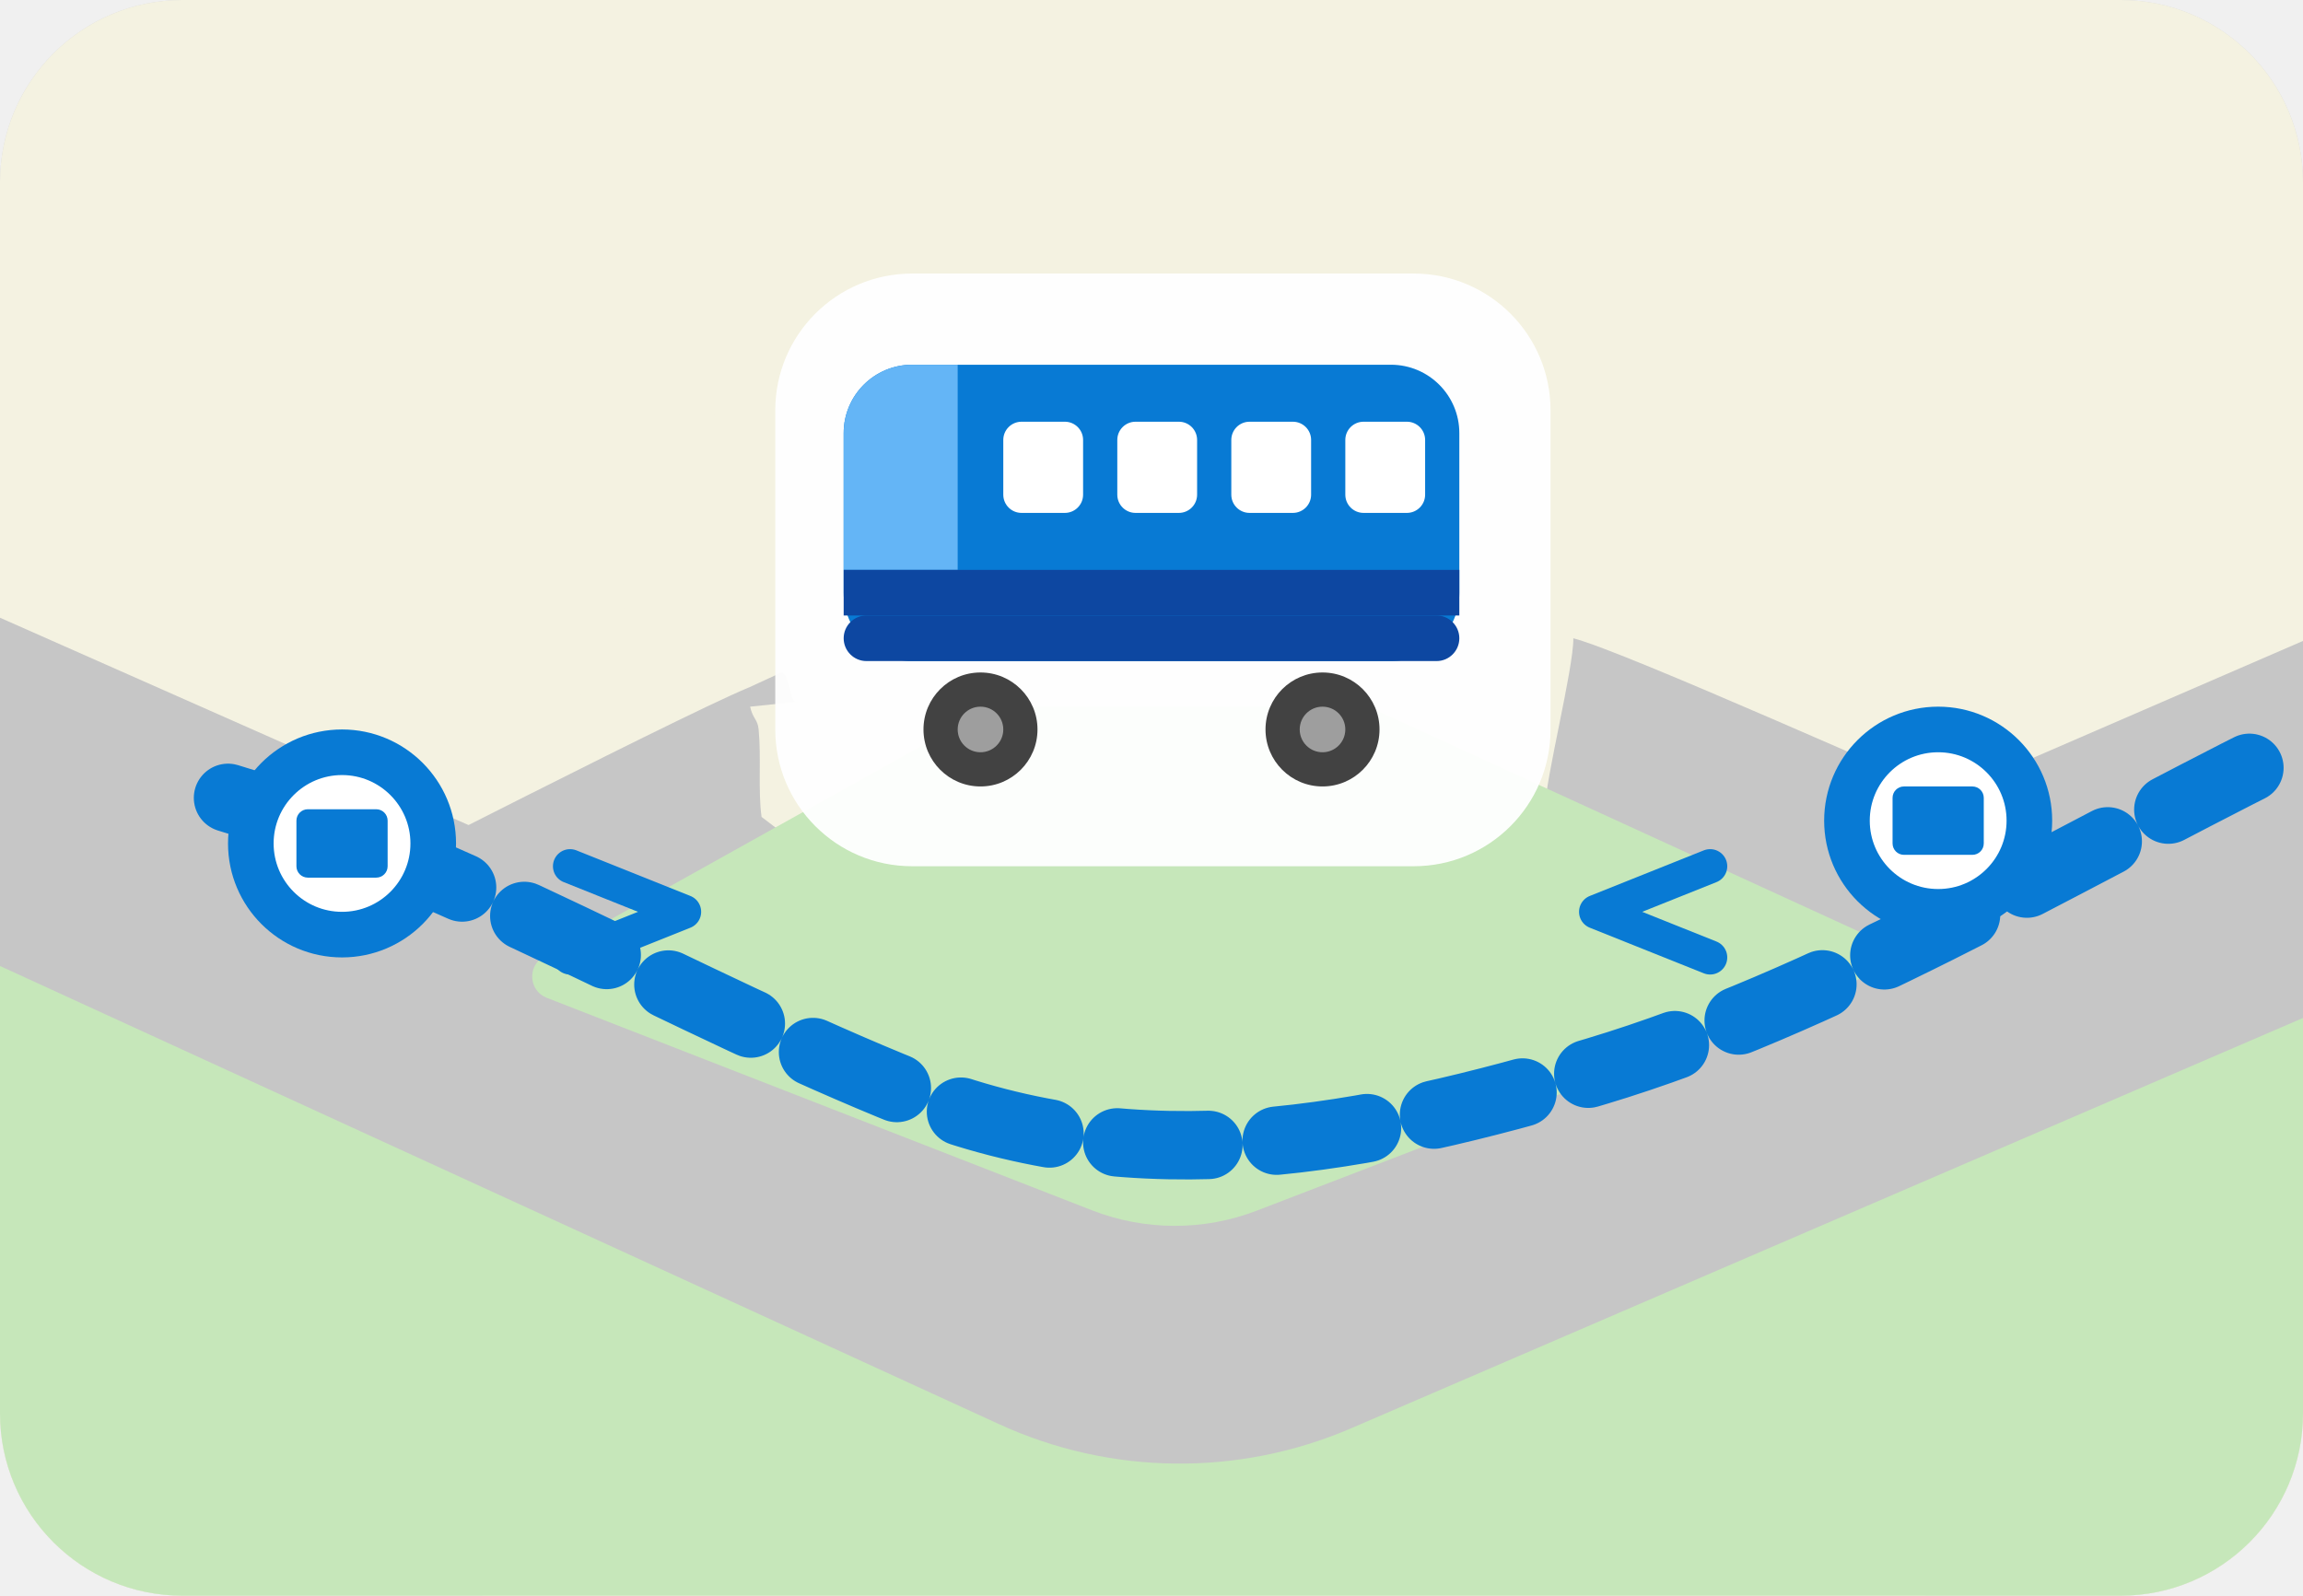
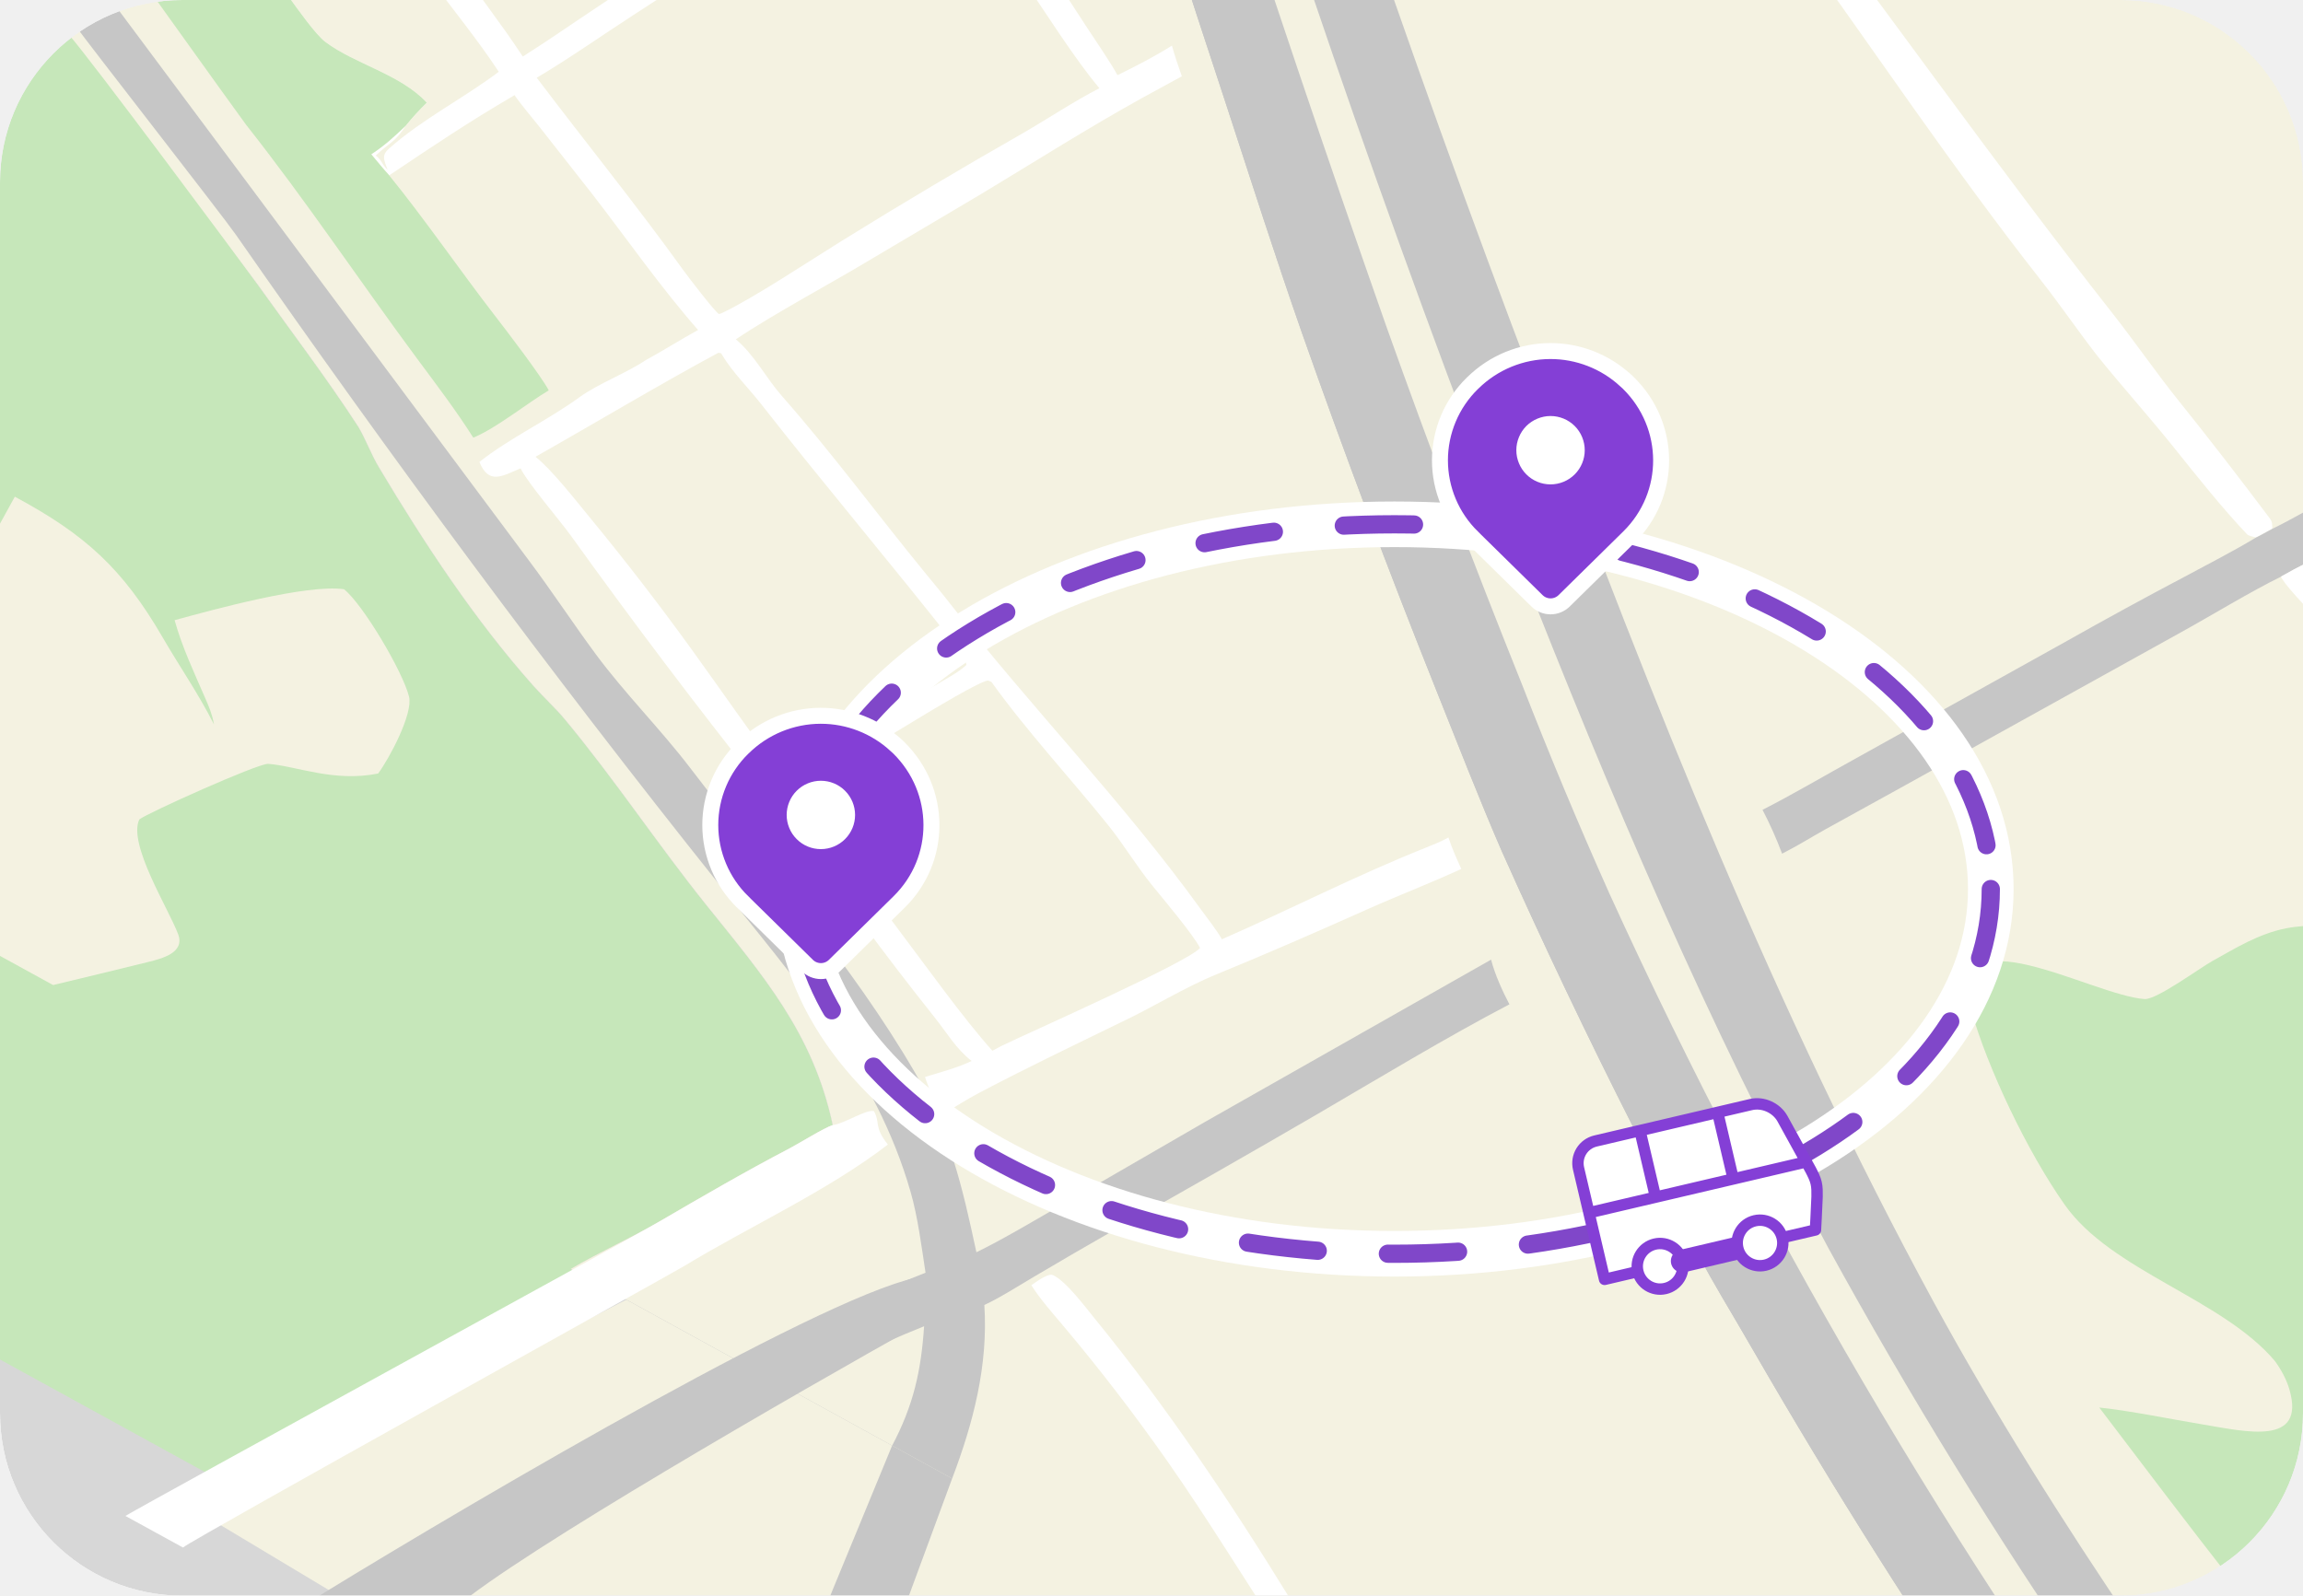
<svg xmlns="http://www.w3.org/2000/svg" width="101" height="70" viewBox="0 0 101 70" fill="none">
-   <g clip-path="url(#clip0_shuttle_bus)">
-     <path d="M0 8C0 3.582 3.582 0 8 0H93C97.418 0 101 3.582 101 8V62C101 66.418 97.418 70 93 70H8C3.582 70 0 66.418 0 62V8Z" fill="#D7D7D7" />
-     <g clip-path="url(#clip1_shuttle_bus)">
-       <rect width="101" height="70" fill="#F4F2E1" />
-       <path d="M42.229 13.992C42.289 13.863 42.384 13.118 42.439 12.871C43.24 11.81 45.122 11.449 46.347 11.144C48.323 10.653 49.952 11.229 51.745 11.963C52.735 12.751 51.787 13.048 52.307 13.783C52.869 13.42 53.226 13.227 53.828 12.933C54.805 13.107 56.208 13.39 56.994 14.002C57.555 14.462 57.439 14.475 57.719 15.226C57.459 15.503 57.543 15.634 57.519 16.105C58.752 16.234 58.674 16.469 59.732 16.854C60.489 16.516 61.267 16.2 61.961 15.749C63.173 16.469 62.29 16.632 62.626 17.435C63.115 17.253 63.637 17.046 64.139 16.915C65.166 17.184 66.536 17.534 67.491 17.994C68.082 18.587 67.885 30.009 67.753 31.593C69.994 32.167 73.799 33.552 76.026 34.446C80.727 36.334 90.904 39.181 93.507 43.618C93.628 43.828 93.74 44.042 93.842 44.261C94.069 44.931 94.368 45.75 94.558 46.415C94.699 46.906 94.839 47.479 94.877 47.987C95.333 54.148 95.288 58.234 91.41 63.119C91.979 63.324 92.346 64.188 92.594 65.071C92.757 65.649 92.911 66.435 92.582 66.983C91.988 67.972 65.972 75.682 63.194 76.418C46.757 80.773 37.184 76.491 22.242 70.426C17.466 68.487 12.316 66.742 7.86 64.138C4.442 62.126 1.976 58.824 1.017 54.976C0.01 51.095 0.114 45.632 2.21 42.076C2.61 41.456 2.952 41.063 3.424 40.507C7.107 37.135 15.201 34.78 19.82 32.632C21.213 31.984 24.533 30.7 26.002 30.317L27.435 29.745C27.375 28.174 27.2 20.549 27.453 19.443C28.396 18.016 30.728 17.921 32.21 18.422C32.232 18.35 32.268 18.008 32.262 17.948C32.095 16.17 33.994 15.919 35.229 15.439C36.071 15.735 36.507 15.922 37.306 16.321C36.956 14.062 38.835 13.943 40.59 13.405C41.3 13.591 41.564 13.685 42.229 13.992Z" fill="#F4F2E1" />
-       <path d="M108.5 39.5L87.5 45.5L78.5 48L60 52.5H40L8.5 43L-4.5 39.5L-5.5 33L-9 39.5L-12.5 43L-17 77.5L10 79L104 73L108.5 39.5Z" fill="#C6E7BA" />
-       <path d="M33.271 30L31.392 30.828L34.271 29.5C34.662 29.532 34.624 30.976 35 30.781L32.897 31C33.022 31.552 33.226 31.541 33.271 32C33.389 33.215 33.24 34.692 33.399 35.837L34.271 36.5C34.562 36.749 33.744 36.569 33.771 37C33.866 38.524 27.587 39.384 27.721 40.886C29.245 41.267 32.423 42.774 33.206 42.916C33.382 43.519 33.352 44.238 33.361 44.875L34.396 45.311C36.779 46.415 39.476 47.447 41.896 48.532C43.047 49.047 46.694 50.742 47.758 50.925L47.872 50.865C48.544 50.648 49.212 50.419 49.876 50.179C51.542 49.019 65.826 42.693 67.878 42.172C67.754 41.129 67.754 40.691 67.724 38.907C67.708 37.824 67.661 36.566 67.751 35.503C67.769 34.2 69.016 29.303 69 28C71.24 28.574 84.274 34.442 86.5 35.337C91.201 37.224 90.904 39.181 93.508 43.618C93.629 43.828 93.74 44.042 93.843 44.261C92.381 45.233 87.287 47.755 85.533 48.605C76.115 53.168 65.371 58.661 54.703 58.939C50.38 59.043 46.07 58.449 41.937 57.18C37.527 55.846 32.359 53.346 28.129 51.376C23.035 49.019 17.927 46.693 12.806 44.396C10.45 43.36 8.08 42.352 5.698 41.374C5.067 41.12 3.727 40.793 3.424 40.507C7.108 37.135 8.381 42.148 13 40C14.392 39.353 31.801 30.383 33.271 30Z" fill="#C6C6C6" />
-       <path d="M110.5 38.5L86.5 47.5L67 53.5L37 52.5L39.5 59L-9.878 37H-15.5L-7 24L23.5 37.5H19.5L27 45.5L51 51.5L84 42.5L80.5 37L110.5 24V38.5Z" fill="#C6C6C6" />
-       <path d="M43.817 62.476L-3 41L-2.5 37L53 57.5L97.5 38.5L106 42.5L59.262 62.653C54.321 64.784 48.708 64.719 43.817 62.476Z" fill="#C6C6C6" />
-       <path d="M47.892 53.094L23.977 43.771C23.189 43.464 23.114 42.378 23.853 41.966L43.5 31H60L81.841 41.01C82.645 41.379 82.609 42.535 81.783 42.853L55.114 53.11C52.789 54.004 50.213 53.998 47.892 53.094Z" fill="#C6E7BA" />
+   <g clip-path="url(#clip0_1534_692)">
+     <mask id="mask0_1534_692" style="mask-type:luminance" maskUnits="userSpaceOnUse" x="0" y="0" width="101" height="70">
+       <path d="M0 8C0 3.582 3.582 0 8 0H93C97.418 0 101 3.582 101 8V62C101 66.418 97.418 70 93 70H8C3.582 70 0 66.418 0 62V8Z" fill="white" />
+     </mask>
+     <g mask="url(#mask0_1534_692)">
+       <mask id="mask1_1534_692" style="mask-type:luminance" maskUnits="userSpaceOnUse" x="0" y="0" width="101" height="70">
+         <path d="M0 8C0 3.582 3.582 0 8 0H93C97.418 0 101 3.582 101 8V62C101 66.418 97.418 70 93 70H8C3.582 70 0 66.418 0 62V8Z" fill="white" />
+       </mask>
+       <g mask="url(#mask1_1534_692)">
+         <path d="M0 8C0 3.582 3.582 0 8 0H93C97.418 0 101 3.582 101 8V62C101 66.418 97.418 70 93 70H8C3.582 70 0 66.418 0 62V8Z" fill="#D7D7D7" />
+         <mask id="mask2_1534_692" style="mask-type:luminance" maskUnits="userSpaceOnUse" x="-31" y="-65" width="186" height="181">
+           <path d="M32.073 -64.807L154.062 2.188L91.797 115.566L-30.192 48.572L32.073 -64.807Z" fill="white" />
+         </mask>
+         <g mask="url(#mask2_1534_692)">
+           <path d="M144.357 -3.142L143.5 -3.613L141.268 -4.838L123.342 -14.683L121.188 -15.866L116.257 -18.574L113.721 -19.967L93.886 -30.86L92.533 -31.602L79.004 -39.033L77.634 -39.785L69.828 -44.072L68.705 -44.688L49.507 -55.232L47.437 -56.368L45.454 -57.457L44.466 -58L44.039 -57.223L43.492 -56.226L41.409 -52.433L40.327 -50.463L37.807 -45.874L34.45 -39.762L33.097 -37.298L30.178 -31.983L29.513 -30.771L27.559 -27.214L26.813 -25.855L22.528 -18.053L21.157 -15.557L16.401 -6.895L15.683 -5.589L12.678 -0.116L10.1 4.578L9.357 5.93L8.401 7.671L8.154 8.121L0.65 21.785L-2.024 26.653L-2.833 28.128L-8 37.536L-3.829 39.827L-2.096 40.778L2.329 43.208L25.023 55.671L27.547 57.057L32.433 59.741L34.722 60.998L39.125 63.416L41.757 64.861L57.161 73.321L59.326 74.51L68.589 79.597L70.071 80.411L91.891 92.394L94.972 86.784L96.853 83.358L97.645 81.917L99.093 79.28L100.123 77.405L119.724 50.796L122.083 46.5L118.668 43.636L122.083 37.417L122.751 36.201L136.458 11.241L137.114 10.047L141.248 2.52L142.392 0.437L143.987 -2.467L144.357 -3.142Z" fill="#F4F2E1" />
+           <path d="M94.973 86.785C94.17 85.578 92.804 83.896 91.9 82.72C90.305 80.644 88.731 78.553 87.181 76.447C82.712 70.425 78.484 64.253 74.507 57.946C73.981 57.112 73.445 56.28 72.912 55.449C71.302 52.941 69.91 50.324 68.473 47.734C66.142 43.568 63.915 39.356 61.793 35.101C60.666 32.784 59.494 30.123 58.43 27.765C55.999 22.38 53.684 16.956 51.485 11.496C50.12 8.088 48.805 4.524 47.511 1.091C45.507 -4.172 43.543 -9.446 41.617 -14.73C38.85 -22.181 36.135 -29.646 33.472 -37.125C31.748 -41.75 30.063 -46.386 28.416 -51.031L25.06 -44.919L23.707 -42.456L20.788 -37.141L20.122 -35.928L18.168 -32.371L17.422 -31.012L13.137 -23.21L11.767 -20.714L7.01 -12.053L6.293 -10.746L3.287 -5.273L0.709 -0.579L-0.033 0.773L-0.99 2.514L-1.236 2.964L-8.741 16.628L-11.414 21.496L-12.224 22.971L-17.391 32.379L-12.827 34.885L-10.931 35.926L-6.09 38.584L18.737 52.219L21.498 53.736L26.844 56.672L29.348 58.047L34.165 60.692L37.044 62.273L53.897 71.528L56.266 72.829L66.4 78.394L68.021 79.285L91.892 92.394L94.973 86.785Z" fill="#F4F2E1" />
+           <path d="M9 66.5L27.5 57L32.5 58L52.5 67.5L59 74L24 75.5L9 66.5Z" fill="#F4F2E1" />
+           <path d="M41.842 -29.424C41.638 -29.912 41.522 -30.218 41.459 -30.742C39.755 -29.595 37.769 -28.523 36.002 -27.372C34.933 -26.675 33.874 -25.961 32.827 -25.23C32.003 -24.646 31.219 -24.036 30.372 -23.482C29.98 -24.107 29.458 -24.718 29.006 -25.312C28.57 -25.884 28.047 -26.708 27.561 -27.215L26.815 -25.857L22.53 -18.055L21.16 -15.559L16.403 -6.897L15.685 -5.591L12.68 -0.118C13.035 0.374 13.846 1.523 14.273 1.842C15.581 2.821 17.554 3.251 18.716 4.502C18.345 4.872 18.118 5.112 17.79 5.519C17.256 6.023 16.894 6.364 16.283 6.767C16.527 7.054 16.821 7.421 17.071 7.691C19.006 6.394 20.502 5.381 22.566 4.175C22.834 4.57 23.373 5.203 23.684 5.597L25.956 8.49C27.515 10.502 28.933 12.556 30.615 14.476C29.856 14.889 29.098 15.376 28.323 15.796C27.473 16.369 26.226 16.833 25.413 17.426C24.041 18.425 22.323 19.232 21.024 20.265C21.439 21.274 22.018 20.888 22.829 20.546C23.143 21.184 24.501 22.764 25.028 23.487C27.733 27.252 30.527 30.952 33.41 34.583C33.055 34.837 32.786 34.939 32.379 35.057C32.473 35.314 32.56 35.481 32.682 35.724C33.206 35.68 33.457 35.549 33.919 35.327C34.921 36.967 36.634 38.875 37.792 40.456C38.82 41.859 39.915 43.281 40.998 44.643C41.53 45.311 41.942 46.028 42.611 46.541C42.05 46.825 41.19 47.052 40.567 47.244C40.734 47.774 41.033 48.404 41.316 48.883C41.852 48.587 42.366 48.244 42.919 47.953C44.975 46.868 47.053 45.874 49.139 44.856C50.534 44.201 51.933 43.322 53.355 42.74C55.598 41.821 57.797 40.859 60.009 39.87C61.363 39.265 62.729 38.745 64.086 38.119C63.869 37.635 63.69 37.245 63.522 36.739C63.247 36.898 62.809 37.075 62.507 37.195C59.477 38.401 56.572 39.9 53.587 41.204C53.346 40.777 52.95 40.288 52.658 39.883C49.268 35.183 45.203 31.017 41.647 26.455C41.294 26.001 40.917 25.552 40.551 25.104C38.446 22.533 36.479 19.853 34.28 17.36C33.603 16.589 33.08 15.559 32.27 14.886C33.996 13.729 36.443 12.435 38.292 11.318L43.007 8.524C45.363 7.107 47.695 5.623 50.1 4.292C50.675 3.974 51.255 3.662 51.831 3.347C51.666 2.88 51.531 2.48 51.395 2.002C50.569 2.516 49.879 2.867 49.01 3.297C48.624 2.611 48.054 1.797 47.619 1.128C46.053 -1.279 44.485 -3.772 42.53 -5.882C41.955 -6.501 41.465 -7.062 40.961 -7.739C42.912 -9.026 45.259 -10.339 47.28 -11.584C47.088 -12.05 46.953 -12.408 46.854 -12.901C44.599 -11.594 42.337 -10.076 40.047 -8.902C39.438 -9.97 38.588 -11.194 37.914 -12.247C36.452 -14.561 34.955 -16.854 33.426 -19.125C32.595 -20.365 31.765 -21.292 31.034 -22.612C31.904 -23.264 32.794 -23.854 33.67 -24.492C34.7 -25.24 35.733 -26.16 36.813 -26.82C38.415 -27.8 40.169 -28.563 41.842 -29.424Z" fill="white" />
+           <path d="M30.024 -21.734C29.097 -21.23 27.587 -20.148 26.701 -19.507L23.389 -17.12C22.685 -16.608 21.909 -15.982 21.159 -15.554L16.402 -6.893C17.158 -5.824 17.801 -4.804 18.475 -3.682C18.856 -3.048 19.519 -2.378 19.945 -1.743C20.898 -0.323 21.996 1.052 22.927 2.481C24.012 1.797 25.156 0.997 26.234 0.283L33.089 -4.288C34.39 -5.185 35.709 -6.055 37.046 -6.898C37.716 -7.328 38.415 -7.811 39.112 -8.183C38.304 -9.542 37.226 -11.009 36.333 -12.327L32.059 -18.712C31.38 -19.736 30.689 -20.684 30.024 -21.734Z" fill="#F4F2E1" />
+           <path d="M21.874 3.149C20.992 1.802 19.826 0.369 18.859 -0.938C17.693 -2.515 16.744 -3.948 15.685 -5.586L12.68 -0.113C13.035 0.379 13.846 1.528 14.273 1.847C15.581 2.826 17.554 3.256 18.716 4.506C18.345 4.876 18.118 5.117 17.79 5.524C17.316 6.256 17.09 6.246 16.48 6.821C16.772 7.061 16.719 7.176 16.996 7.451C16.846 7.008 16.711 6.827 17.072 6.507C18.531 5.217 20.317 4.32 21.874 3.149Z" fill="#F4F2E1" />
+           <path d="M39.968 -6.879L39.926 -6.911C39.684 -6.961 38.841 -6.351 38.567 -6.177C37.774 -5.671 36.977 -5.169 36.178 -4.671C33.349 -2.933 30.546 -1.154 27.769 0.666C26.424 1.536 24.897 2.61 23.539 3.41C25.672 6.236 27.913 8.993 29.982 11.873C30.174 12.14 31.316 13.631 31.527 13.778L31.667 13.73C33.027 13.088 35.514 11.437 36.901 10.576C39.53 8.945 42.189 7.363 44.877 5.832C45.978 5.194 47.093 4.449 48.215 3.869C47.116 2.568 45.825 0.497 44.814 -0.97C43.156 -3.378 41.957 -4.791 39.968 -6.879Z" fill="#F4F2E1" />
+           <path d="M31.627 15.498C31.585 15.491 31.544 15.484 31.502 15.477C29.186 16.714 25.629 18.829 23.484 20.038C24.184 20.584 25.254 21.956 25.864 22.698C27.402 24.567 28.882 26.483 30.3 28.444C31.621 30.268 32.897 32.147 34.278 33.933C34.315 33.976 34.393 34.101 34.446 34.081C35.834 33.559 37.029 32.489 38.279 31.714C39.17 31.161 40.001 30.689 40.88 30.143C41.322 29.868 42.041 29.507 42.383 29.167C42.358 28.947 42.106 28.573 41.964 28.391C39.147 24.801 36.191 21.318 33.378 17.722C32.838 17.032 32.113 16.317 31.674 15.578L31.627 15.498Z" fill="#F4F2E1" />
+           <path d="M43.481 29.914L43.33 29.852C42.617 29.93 36.166 34.108 34.922 34.733C35.377 35.433 35.864 36.03 36.358 36.702L39.361 40.723C40.543 42.287 42.24 44.669 43.522 46.094L43.902 45.891C45.103 45.306 52.084 42.221 52.63 41.585C52.313 40.976 51.027 39.454 50.503 38.806C49.858 38.008 49.246 37.006 48.653 36.265C46.986 34.181 45.027 32.078 43.481 29.914Z" fill="#F4F2E1" />
+           <path d="M0.65 -2L-6 19.5L-2.024 26.653L-2.833 28.128L-8 37.536L-3.829 39.827L-2.096 40.778L-13 52.5L9.694 64.963C10.963 64.214 27.674 54.312 28.912 53.592C30.81 52.485 32.681 51.397 34.63 50.377C35.077 50.143 36.134 49.481 36.522 49.356C35.658 45.312 33.472 42.814 30.954 39.673C28.832 37.027 26.938 34.162 24.771 31.557C24.342 31.042 23.855 30.605 23.416 30.113C20.814 27.191 18.623 23.855 16.618 20.502C16.281 19.938 16.053 19.3 15.721 18.732C14.331 16.592 12.78 14.558 11.297 12.481C10.327 11.165 1.663 -0.851 0.65 -2Z" fill="#C6E7BA" />
+           <path d="M16.585 33.932C17.079 33.264 18.123 31.305 17.938 30.558C17.663 29.456 15.928 26.528 15.089 25.849C13.476 25.611 9.354 26.741 7.658 27.206C7.977 28.368 8.517 29.509 8.994 30.611C9.179 31.036 9.302 31.324 9.385 31.778C8.692 30.411 7.884 29.257 7.134 27.963C5.376 24.933 3.725 23.441 0.65 21.789L-2.024 26.657L-2.833 28.131L-8 37.539L-3.829 39.83L-2.096 40.782L2.329 43.212C3.721 42.875 5.12 42.544 6.506 42.198C7.116 42.046 8.115 41.794 7.813 40.983C7.401 39.877 5.6 37.034 6.109 35.948C6.418 35.687 11.328 33.478 11.761 33.509C12.998 33.6 14.64 34.326 16.585 33.932Z" fill="#F4F2E1" />
+           <path d="M4.5 -0.5L3.544 1.241L3.297 1.691C4.31 2.839 10.327 11.165 11.298 12.481C12.78 14.558 14.331 16.592 15.721 18.732C16.053 19.3 16.281 19.938 16.619 20.502C18.623 23.855 20.814 27.191 23.416 30.113C23.855 30.605 24.342 31.042 24.771 31.557C26.938 34.162 28.832 37.027 30.954 39.673C33.472 42.814 35.658 45.312 36.522 49.356C36.134 49.481 35.077 50.143 34.63 50.377C32.681 51.396 30.81 52.485 28.912 53.592C27.674 54.312 26.292 54.923 25.023 55.671L27.547 57.057L32.433 59.741L34.722 60.998L39.125 63.416L41.757 64.861C42.687 62.416 43.342 59.89 43.169 57.246C43.795 56.965 44.758 56.355 45.369 55.994C46.537 55.303 47.71 54.621 48.89 53.948C51.848 52.289 54.794 50.607 57.726 48.902C60.379 47.353 63.519 45.454 66.197 44.059C65.891 43.479 65.552 42.727 65.393 42.097L52.865 49.205L46.61 52.825C45.433 53.501 44.019 54.349 42.821 54.934C42.193 52.008 41.653 49.672 40.117 47.036C37.338 42.262 33.613 38.066 30.266 33.684C28.976 31.995 27.409 30.427 26.142 28.716C25.126 27.343 24.198 25.922 23.172 24.556L4.5 -0.5Z" fill="#C6C6C6" />
+           <path d="M39.125 63.414L41.757 64.859L39.125 71.998L36 70.998L39.125 63.414Z" fill="#C6C6C6" />
+           <path d="M40.59 55.832C40.423 54.732 40.244 53.344 39.936 52.292C38.414 46.961 34.868 42.97 31.505 38.754C24.137 29.517 17.104 20.01 10.355 10.311C9.735 9.421 3.882 1.939 3.247 1.047L3 1.497C4.013 2.645 10.327 11.162 11.298 12.477C12.78 14.554 14.331 16.589 15.721 18.729C16.053 19.297 16.281 19.934 16.619 20.498C18.623 23.851 20.814 27.188 23.416 30.11C23.855 30.602 24.342 31.038 24.771 31.554C26.938 34.158 28.832 37.024 30.954 39.67C33.472 42.811 35.658 45.308 36.522 49.352C36.134 49.478 35.077 50.14 34.63 50.374C32.681 51.393 30.81 52.482 28.912 53.588C27.674 54.309 26.292 54.92 25.023 55.668L27.547 57.054L32.433 59.738C35.045 58.224 37.773 56.918 40.59 55.832Z" fill="#F4F2E1" />
+           <path d="M38.938 50.209C38.312 49.416 38.618 49.273 38.327 48.742C37.973 48.659 37.04 49.29 36.521 49.356C36.134 49.482 35.077 50.144 34.63 50.378C32.68 51.397 30.809 52.486 28.911 53.592C27.674 54.313 6.769 65.752 5.5 66.501L8.024 67.886C8.528 67.477 29.381 55.918 29.988 55.549C32.818 53.827 36.315 52.235 38.938 50.209Z" fill="white" />
+           <path d="M40.527 58.18C38.35 59.065 36.761 59.783 34.723 60.997L39.126 63.415C40.054 61.66 40.397 60.149 40.527 58.18Z" fill="#F4F2E1" />
+           <path d="M18.714 4.503C17.552 3.253 15.578 2.823 14.27 1.844C13.844 1.525 13.033 0.376 12.677 -0.116L4 -4C4.199 -3.713 10.578 5.203 10.8 5.483C13.429 8.812 15.773 12.332 18.297 15.739C19.128 16.859 20.017 18.029 20.756 19.199C21.757 18.791 23.122 17.685 24.066 17.124C23.735 16.498 22.22 14.514 21.704 13.847C20.181 11.877 18.625 9.609 17.068 7.693C16.819 7.423 16.524 7.056 16.281 6.769C16.892 6.365 17.254 6.025 17.787 5.521C18.115 5.114 18.343 4.873 18.714 4.503Z" fill="#C6E7BA" />
+           <path d="M59.327 74.507C58.541 73.077 57.448 71.551 56.587 70.151C53.969 65.893 51.165 61.71 48.003 57.834C47.621 57.366 46.741 56.182 46.173 55.935C45.964 55.844 45.44 56.235 45.23 56.381C45.62 56.992 46.155 57.597 46.625 58.154C48.222 60.05 49.745 62.032 51.172 64.065C53.004 66.677 54.693 69.473 56.454 72.14C56.667 72.463 56.993 72.982 57.162 73.318L59.327 74.507Z" fill="white" />
+           <path d="M144.357 -3.142L143.5 -3.612L141.269 -4.838L123.342 -14.683L121.188 -15.866L116.257 -18.573L113.721 -19.967L93.886 -30.859C92.668 -30.199 90.596 -28.552 89.34 -27.678L84.501 -24.37C83.798 -23.894 81.421 -22.367 80.952 -21.781C80.905 -21.583 80.899 -21.678 80.975 -21.487C80.382 -20.965 77.622 -19.717 76.764 -19.272C74.65 -18.175 72.303 -17.132 70.269 -15.904C71.188 -14.389 72.668 -12.664 73.795 -11.258C74.995 -9.732 76.181 -8.194 77.352 -6.645C82.51 0.117 87.385 7.06 92.643 13.744C93.636 15.006 94.557 16.351 95.561 17.601C96.923 19.295 98.239 21.006 99.545 22.743C99.654 22.889 99.651 23.025 99.647 23.197C100.523 22.774 101.407 22.244 102.277 21.781C105.103 20.266 107.908 18.712 110.691 17.121C113.689 15.425 117.111 13.634 120.027 11.877C120.269 11.762 120.43 11.659 120.655 11.519C121.586 11.038 122.535 10.466 123.464 9.958L131.858 5.317C131.841 5.29 131.785 5.147 131.77 5.111C131.826 5.063 132.158 4.892 132.24 4.849L132.396 5.023L140.467 0.587C141.152 0.207 141.814 -0.254 142.499 -0.62C142.458 -0.336 142.374 0.161 142.392 0.437L143.987 -2.467L144.357 -3.142Z" fill="#F4F2E1" />
+           <path d="M43.494 -56.227L41.41 -52.433L40.328 -50.463L37.809 -45.874C39.178 -41.381 40.584 -36.899 42.026 -32.429C44.242 -25.195 46.507 -17.977 48.821 -10.775C50.428 -5.665 52.072 -0.568 53.752 4.517C54.836 7.835 55.936 11.28 57.087 14.572C58.942 19.843 60.908 25.075 62.983 30.264C63.892 32.537 64.89 35.103 65.859 37.333C67.686 41.426 69.613 45.473 71.639 49.471C72.887 51.958 74.093 54.473 75.505 56.872C75.973 57.667 76.443 58.463 76.904 59.262C80.39 65.299 84.115 71.195 88.071 76.935C89.443 78.942 90.836 80.934 92.251 82.911C93.052 84.031 94.267 85.63 94.973 86.784L96.855 83.358L97.646 81.917L99.095 79.279C98.471 78.343 97.795 77.435 97.147 76.512L93.582 71.351C90.569 66.928 87.343 61.79 84.806 57.124C77.808 44.251 72.462 30.747 67.356 17.049C61.645 2.038 56.486 -13.178 51.89 -28.567L46.572 -46.04C45.569 -49.317 44.369 -52.941 43.494 -56.227Z" fill="#C6C6C6" />
+           <path d="M40.328 -50.461L37.809 -45.872C39.178 -41.379 40.584 -36.897 42.026 -32.427C44.242 -25.193 46.507 -17.975 48.821 -10.773C50.428 -5.663 52.072 -0.566 53.752 4.519C54.836 7.837 55.936 11.283 57.087 14.573C58.942 19.845 60.908 25.077 62.983 30.266C63.892 32.539 64.89 35.105 65.859 37.335C67.686 41.428 69.613 45.475 71.639 49.474C72.887 51.96 74.093 54.475 75.505 56.874C75.973 57.669 76.443 58.465 76.904 59.264C80.39 65.301 84.115 71.197 88.071 76.937C89.443 78.944 90.836 80.936 92.251 82.913C93.052 84.033 94.267 85.632 94.973 86.786L96.855 83.359C86.517 69.636 77.707 54.826 70.581 39.193C69.231 36.173 67.955 33.12 66.755 30.037C64.659 24.824 62.669 19.57 60.785 14.276C55.577 -0.54 50.745 -15.486 46.295 -30.548L43.732 -39.327L40.328 -50.461Z" fill="#C6C6C6" />
+           <path d="M97.646 81.92C97.203 81.187 96.287 80.027 95.743 79.259C94.394 77.354 93.06 75.439 91.742 73.512C87.57 67.447 83.707 61.175 80.168 54.72C74.831 44.79 70.656 35.001 66.551 24.522C60.87 9.906 55.767 -4.926 51.251 -19.942C49.394 -25.929 47.57 -31.926 45.779 -37.934C44.286 -42.754 42.829 -47.587 41.41 -52.43L40.328 -50.46L43.731 -39.326L46.295 -30.547C50.745 -15.485 55.577 -0.539 60.785 14.278C62.669 19.571 64.659 24.825 66.754 30.038C67.955 33.121 69.23 36.174 70.58 39.194C77.707 54.828 86.517 69.637 96.855 83.361L97.646 81.92Z" fill="#F4F2E1" />
+           <path d="M93.888 -30.858L92.536 -31.601L79.006 -39.032L77.636 -39.784L69.83 -44.071L68.708 -44.687L49.51 -55.23L47.44 -56.367C46.981 -55.526 45.886 -53.339 46.072 -52.294C46.114 -52.054 46.641 -51.74 46.874 -51.589C47.386 -52.705 47.748 -53.906 48.29 -55.088C49.276 -54.245 49.938 -53.09 50.719 -52.068C51.372 -51.214 52.087 -50.402 52.776 -49.577C53.413 -48.814 54.083 -48.079 54.724 -47.32C56.026 -45.782 57.302 -44.223 58.626 -42.702C59.602 -41.581 60.623 -40.494 61.584 -39.361C62.505 -38.274 70.265 -28.876 70.287 -28.347C70.311 -27.782 68.491 -26.515 68.017 -26.181C66.48 -25.096 64.951 -24.144 63.233 -23.362C62.207 -24.332 61.301 -25.471 60.306 -26.477C57.853 -28.96 55.582 -31.614 53.163 -34.12C52.843 -34.452 51.549 -35.09 51.074 -35.298C51.183 -34.99 51.358 -34.645 51.533 -34.368C52.122 -33.434 52.21 -32.351 52.77 -31.399C53.069 -31.757 53.182 -31.907 53.423 -32.305C55.499 -30.221 57.479 -28.002 59.523 -25.88C60.5 -24.866 61.397 -23.771 62.424 -22.804C60.751 -21.784 59.006 -20.826 57.316 -19.832C56.897 -19.586 56.479 -19.332 56.082 -19.054C56.257 -18.916 56.521 -18.695 56.699 -18.578C56.628 -18.398 56.543 -18.259 56.586 -18.08C56.761 -18.044 56.859 -18.147 57.031 -18.261L57.071 -18.288C57.704 -18.561 58.243 -18.952 58.834 -19.291C60.237 -20.097 61.767 -21.185 63.197 -21.895C64.205 -20.812 65.229 -19.76 66.256 -18.695C66.956 -17.969 67.612 -17.154 68.301 -16.439C65.115 -14.384 61.743 -12.579 58.554 -10.58L58.593 -10.059C58.436 -10.093 58.484 -10.322 58.325 -10.271C58.312 -10.021 58.641 -9.725 58.805 -9.366C61.806 -11.266 65.002 -12.925 68.027 -14.792C68.353 -14.993 68.735 -15.186 69.074 -15.367L76.069 -6.072C76.82 -5.072 77.629 -4.105 78.36 -3.094C82.075 2.041 85.599 7.319 89.514 12.305C90.367 13.391 91.152 14.55 92.003 15.638C93.116 17.018 94.25 18.27 95.381 19.684C96.312 20.85 97.504 22.345 98.548 23.439C98.611 23.505 98.837 23.555 98.939 23.579C99.015 23.551 99.549 23.253 99.649 23.198C99.653 23.026 99.657 22.89 99.547 22.744C98.241 21.007 96.925 19.296 95.564 17.602C94.559 16.352 93.638 15.007 92.645 13.745C87.388 7.061 82.512 0.118 77.354 -6.644C76.183 -8.193 74.997 -9.731 73.797 -11.258C72.671 -12.663 71.19 -14.388 70.272 -15.903C72.305 -17.131 74.652 -18.174 76.766 -19.271C77.624 -19.716 80.385 -20.964 80.977 -21.486C80.901 -21.677 80.907 -21.582 80.954 -21.78C81.424 -22.367 83.8 -23.893 84.503 -24.369L89.342 -27.677C90.599 -28.551 92.67 -30.198 93.888 -30.858Z" fill="white" />
+           <path d="M124.033 54.008C120.522 51.323 117.255 48.384 114.221 45.308C112.139 43.197 111.598 42.672 108.7 41.588C106.872 40.776 105.112 40.709 103.295 40.647C102.285 40.613 101.24 40.536 100.285 40.718C99.047 40.954 98.004 41.618 97.048 42.145C96.471 42.463 94.579 43.864 94.049 43.827C91.716 43.66 85.343 39.857 86.458 44.353C87.183 46.879 88.885 50.483 90.547 52.846C92.598 55.763 97.447 56.961 99.766 59.703C100.06 60.11 100.284 60.532 100.409 60.971C101.114 63.449 98.494 62.801 96.598 62.487C95.145 62.246 93.49 61.899 92.064 61.745C94.035 64.333 95.944 66.883 97.977 69.456C99.946 71.908 101.944 74.347 103.972 76.772C105.433 78.523 107.142 80.297 108.622 82.07L124.033 54.008Z" fill="#C6E7BA" />
+           <path d="M142.5 -0.617C141.815 -0.251 141.153 0.21 140.468 0.59L132.398 5.026L132.242 4.851C132.16 4.895 131.828 5.065 131.771 5.113C131.786 5.149 131.842 5.292 131.86 5.32L123.466 9.96C122.537 10.468 121.588 11.04 120.657 11.522C120.431 11.662 120.27 11.765 120.029 11.879C117.112 13.636 113.69 15.427 110.693 17.123C107.909 18.715 105.105 20.268 102.279 21.783C101.409 22.246 100.525 22.777 99.649 23.2C99.548 23.255 99.014 23.553 98.939 23.58C97.981 24.161 96.772 24.78 95.773 25.318C94.052 26.226 92.344 27.159 90.649 28.116L81.352 33.29C80.044 34.01 78.616 34.854 77.297 35.525C77.621 36.148 77.908 36.791 78.155 37.449C78.805 37.119 79.407 36.744 80.041 36.388L83.331 34.572L95.538 27.799C96.882 27.062 98.739 25.926 100.037 25.297C100.407 25.093 100.822 24.85 101.207 24.685C104.485 22.948 107.735 21.157 110.956 19.314L126.725 10.489C128.947 9.238 131.179 8.003 133.42 6.785C133.721 6.604 133.873 6.521 134.196 6.378C134.553 6.712 134.817 7.047 135.105 7.44C135.753 8.321 136.483 9.16 137.116 10.05L141.25 2.523L142.394 0.439C142.376 0.164 142.46 -0.333 142.5 -0.617Z" fill="#C6C6C6" />
+           <path d="M101.205 24.68C100.821 24.845 100.406 25.087 100.035 25.292C100.229 25.87 103.675 29.18 104.353 29.892C108.433 34.169 112.437 38.485 116.193 43.056C116.741 43.721 117.317 44.4 117.894 45.043L118.668 43.633C117.463 42.221 116.305 40.755 115.093 39.364C110.643 34.303 106.011 29.405 101.205 24.68Z" fill="white" />
+           <path d="M20 70.502C22.8 68.102 34.834 61.168 40.5 58.002C42 57.168 44.1 55.602 40.5 56.002C36.9 56.402 21.333 65.502 14 70.002C14.833 71.168 17.2 72.902 20 70.502Z" fill="#C6C6C6" />
+         </g>
+       </g>
    </g>
-     <path d="M10 35C20 38 30 44 40 48C50 52 60 50 70 47C80 44 90 38 100 33" stroke="#087AD4" stroke-width="3" stroke-linecap="round" stroke-dasharray="4 3" />
-     <rect x="34" y="12" width="34" height="26" rx="6" fill="white" fill-opacity="0.95" />
-     <rect x="37" y="16" width="27" height="13" rx="3" fill="#087AD4" />
-     <path d="M37 19C37 17.343 38.343 16 40 16H42V25H37V19Z" fill="#64B5F6" />
-     <rect x="44" y="18.5" width="3.5" height="4" rx="0.8" fill="white" />
-     <rect x="49" y="18.5" width="3.5" height="4" rx="0.8" fill="white" />
-     <rect x="54" y="18.5" width="3.5" height="4" rx="0.8" fill="white" />
-     <rect x="59" y="18.5" width="3.5" height="4" rx="0.8" fill="white" />
-     <rect x="37" y="25" width="27" height="2" fill="#0D47A1" />
-     <rect x="37" y="27" width="27" height="2" rx="1" fill="#0D47A1" />
-     <circle cx="43" cy="32" r="2.5" fill="#424242" />
-     <circle cx="43" cy="32" r="1" fill="#9E9E9E" />
-     <circle cx="58" cy="32" r="2.5" fill="#424242" />
-     <circle cx="58" cy="32" r="1" fill="#9E9E9E" />
-     <circle cx="15" cy="37" r="4" fill="white" stroke="#087AD4" stroke-width="2" />
-     <rect x="13" y="35.5" width="4" height="3" rx="0.5" fill="#087AD4" />
-     <circle cx="85" cy="36" r="4" fill="white" stroke="#087AD4" stroke-width="2" />
-     <rect x="83" y="34.5" width="4" height="3" rx="0.5" fill="#087AD4" />
-     <path d="M25 42L30 40L25 38" stroke="#087AD4" stroke-width="1.5" stroke-linecap="round" stroke-linejoin="round" fill="none" />
-     <path d="M75 42L70 40L75 38" stroke="#087AD4" stroke-width="1.5" stroke-linecap="round" stroke-linejoin="round" fill="none" />
+     <path d="M87.308 39C87.308 47.837 75.598 55 61.154 55C46.709 55 35 47.837 35 39C35 30.163 46.709 23 61.154 23C75.598 23 87.308 30.163 87.308 39Z" stroke="white" stroke-width="2" stroke-linecap="round" />
+     <path d="M87.308 39C87.308 47.837 75.598 55 61.154 55C46.709 55 35 47.837 35 39C35 30.163 46.709 23 61.154 23C75.598 23 87.308 30.163 87.308 39Z" stroke="#8047C9" stroke-width="0.8" stroke-linecap="round" stroke-dasharray="3.08 3.08" />
+     <path d="M71.921 49.596L72.606 52.517ZM75.328 48.797L76.013 51.718ZM69.685 53.202L79.226 50.965ZM78.159 54.296L79.619 53.954C79.619 53.954 79.668 53.069 79.689 52.499C79.692 52.293 79.695 52.087 79.649 51.893C79.603 51.698 79.509 51.514 79.415 51.331L78.162 49.057C77.902 48.605 77.324 48.329 76.789 48.455L69.974 50.053C69.715 50.114 69.492 50.274 69.352 50.499C69.212 50.725 69.168 50.997 69.228 51.255L70.37 56.123L71.83 55.78" fill="white" />
+     <path d="M71.921 49.596L72.606 52.517M75.328 48.797L76.013 51.718M69.685 53.202L79.226 50.965M78.159 54.296L79.619 53.954C79.619 53.954 79.668 53.069 79.689 52.499C79.692 52.293 79.695 52.087 79.649 51.893C79.603 51.698 79.509 51.514 79.415 51.331L78.162 49.057C77.902 48.605 77.324 48.329 76.789 48.455L69.974 50.053C69.715 50.114 69.492 50.274 69.352 50.499C69.212 50.725 69.168 50.997 69.228 51.255L70.37 56.123L71.83 55.78" stroke="#843FD6" stroke-width="0.5" stroke-linecap="round" stroke-linejoin="round" />
+     <path d="M73.032 56.524C73.57 56.398 73.903 55.859 73.777 55.322C73.651 54.784 73.113 54.45 72.575 54.576C72.037 54.703 71.704 55.241 71.83 55.778C71.956 56.316 72.494 56.65 73.032 56.524Z" fill="white" stroke="#843FD6" stroke-width="0.5" stroke-linecap="round" stroke-linejoin="round" />
+     <path d="M73.777 55.32L76.211 54.749Z" fill="white" />
+     <path d="M73.777 55.32L76.211 54.749" stroke="#843FD6" stroke-linecap="round" stroke-linejoin="round" />
+     <path d="M77.415 55.5C77.952 55.374 78.286 54.836 78.16 54.298C78.034 53.761 77.496 53.427 76.958 53.553C76.42 53.679 76.087 54.217 76.213 54.755C76.339 55.292 76.877 55.626 77.415 55.5Z" fill="white" stroke="#843FD6" stroke-width="0.5" stroke-linecap="round" stroke-linejoin="round" />
+     <g clip-path="url(#clip1_1534_692)">
+       <circle cx="68" cy="20" r="2" fill="white" />
+       <g clip-path="url(#clip2_1534_692)">
+         <circle cx="68" cy="20" r="2" fill="white" />
+         <path d="M67.989 15.4C69.212 15.398 70.388 15.857 71.286 16.682H71.289L71.39 16.776L71.406 16.792L71.412 16.798C73.323 18.677 73.328 21.702 71.433 23.566L68.598 26.355C68.439 26.512 68.224 26.6 68.001 26.6C67.778 26.599 67.564 26.512 67.405 26.355L64.569 23.566V23.565C64.121 23.126 63.763 22.602 63.52 22.023C63.276 21.444 63.15 20.821 63.15 20.192C63.15 19.564 63.276 18.941 63.52 18.361C63.763 17.782 64.121 17.257 64.57 16.817L64.592 16.797C65.498 15.905 66.718 15.403 67.989 15.4ZM68 18.6C67.849 18.6 67.699 18.63 67.56 18.688C67.42 18.745 67.293 18.83 67.186 18.936C67.08 19.043 66.995 19.17 66.938 19.31C66.88 19.449 66.85 19.599 66.85 19.75C66.85 19.901 66.88 20.05 66.938 20.189C66.995 20.329 67.08 20.456 67.186 20.562C67.293 20.669 67.42 20.755 67.56 20.812C67.699 20.87 67.849 20.899 68 20.899C68.305 20.899 68.598 20.778 68.814 20.562C69.029 20.347 69.15 20.055 69.15 19.75C69.15 19.445 69.029 19.152 68.814 18.936C68.598 18.721 68.305 18.6 68 18.6Z" fill="#843FD6" stroke="white" stroke-width="0.7" />
+       </g>
+     </g>
+     <g clip-path="url(#clip3_1534_692)">
+       <circle cx="36" cy="36" r="2" fill="white" />
+       <g clip-path="url(#clip4_1534_692)">
+         <circle cx="36" cy="36" r="2" fill="white" />
+         <path d="M35.989 31.4C37.212 31.398 38.388 31.857 39.286 32.682H39.289L39.39 32.776L39.406 32.792L39.412 32.798C41.322 34.677 41.328 37.702 39.433 39.566L36.598 42.355C36.439 42.512 36.224 42.6 36.001 42.6C35.778 42.599 35.564 42.512 35.405 42.355L32.569 39.566V39.565C32.12 39.126 31.763 38.602 31.52 38.023C31.276 37.444 31.15 36.821 31.15 36.192C31.15 35.564 31.276 34.941 31.52 34.361C31.763 33.782 32.121 33.257 32.57 32.817L32.592 32.797C33.498 31.905 34.718 31.403 35.989 31.4ZM36 34.6C35.849 34.6 35.699 34.63 35.56 34.688C35.42 34.745 35.293 34.83 35.187 34.937C35.08 35.043 34.995 35.17 34.938 35.31C34.88 35.449 34.85 35.599 34.85 35.75C34.85 35.901 34.88 36.05 34.938 36.19C34.995 36.329 35.08 36.456 35.187 36.562C35.293 36.669 35.42 36.755 35.56 36.812C35.699 36.87 35.849 36.899 36 36.899C36.305 36.899 36.598 36.778 36.813 36.562C37.029 36.347 37.15 36.055 37.15 35.75C37.15 35.445 37.029 35.152 36.813 34.937C36.598 34.721 36.305 34.6 36 34.6Z" fill="#843FD6" stroke="white" stroke-width="0.7" />
+       </g>
+     </g>
  </g>
  <defs>
-     <clipPath id="clip0_shuttle_bus">
-       <path d="M0 8C0 3.582 3.582 0 8 0H93C97.418 0 101 3.582 101 8V62C101 66.418 97.418 70 93 70H8C3.582 70 0 66.418 0 62V8Z" fill="white" />
+     <clipPath id="clip0_1534_692">
+       <rect width="101" height="70" fill="white" />
    </clipPath>
-     <clipPath id="clip1_shuttle_bus">
-       <rect width="101" height="70" fill="white" />
+     <clipPath id="clip1_1534_692">
+       <rect width="12" height="12" fill="white" transform="translate(62 15)" />
+     </clipPath>
+     <clipPath id="clip2_1534_692">
+       <rect width="12" height="12" fill="white" transform="translate(62 15)" />
+     </clipPath>
+     <clipPath id="clip3_1534_692">
+       <rect width="12" height="12" fill="white" transform="translate(30 31)" />
+     </clipPath>
+     <clipPath id="clip4_1534_692">
+       <rect width="12" height="12" fill="white" transform="translate(30 31)" />
    </clipPath>
  </defs>
</svg>
